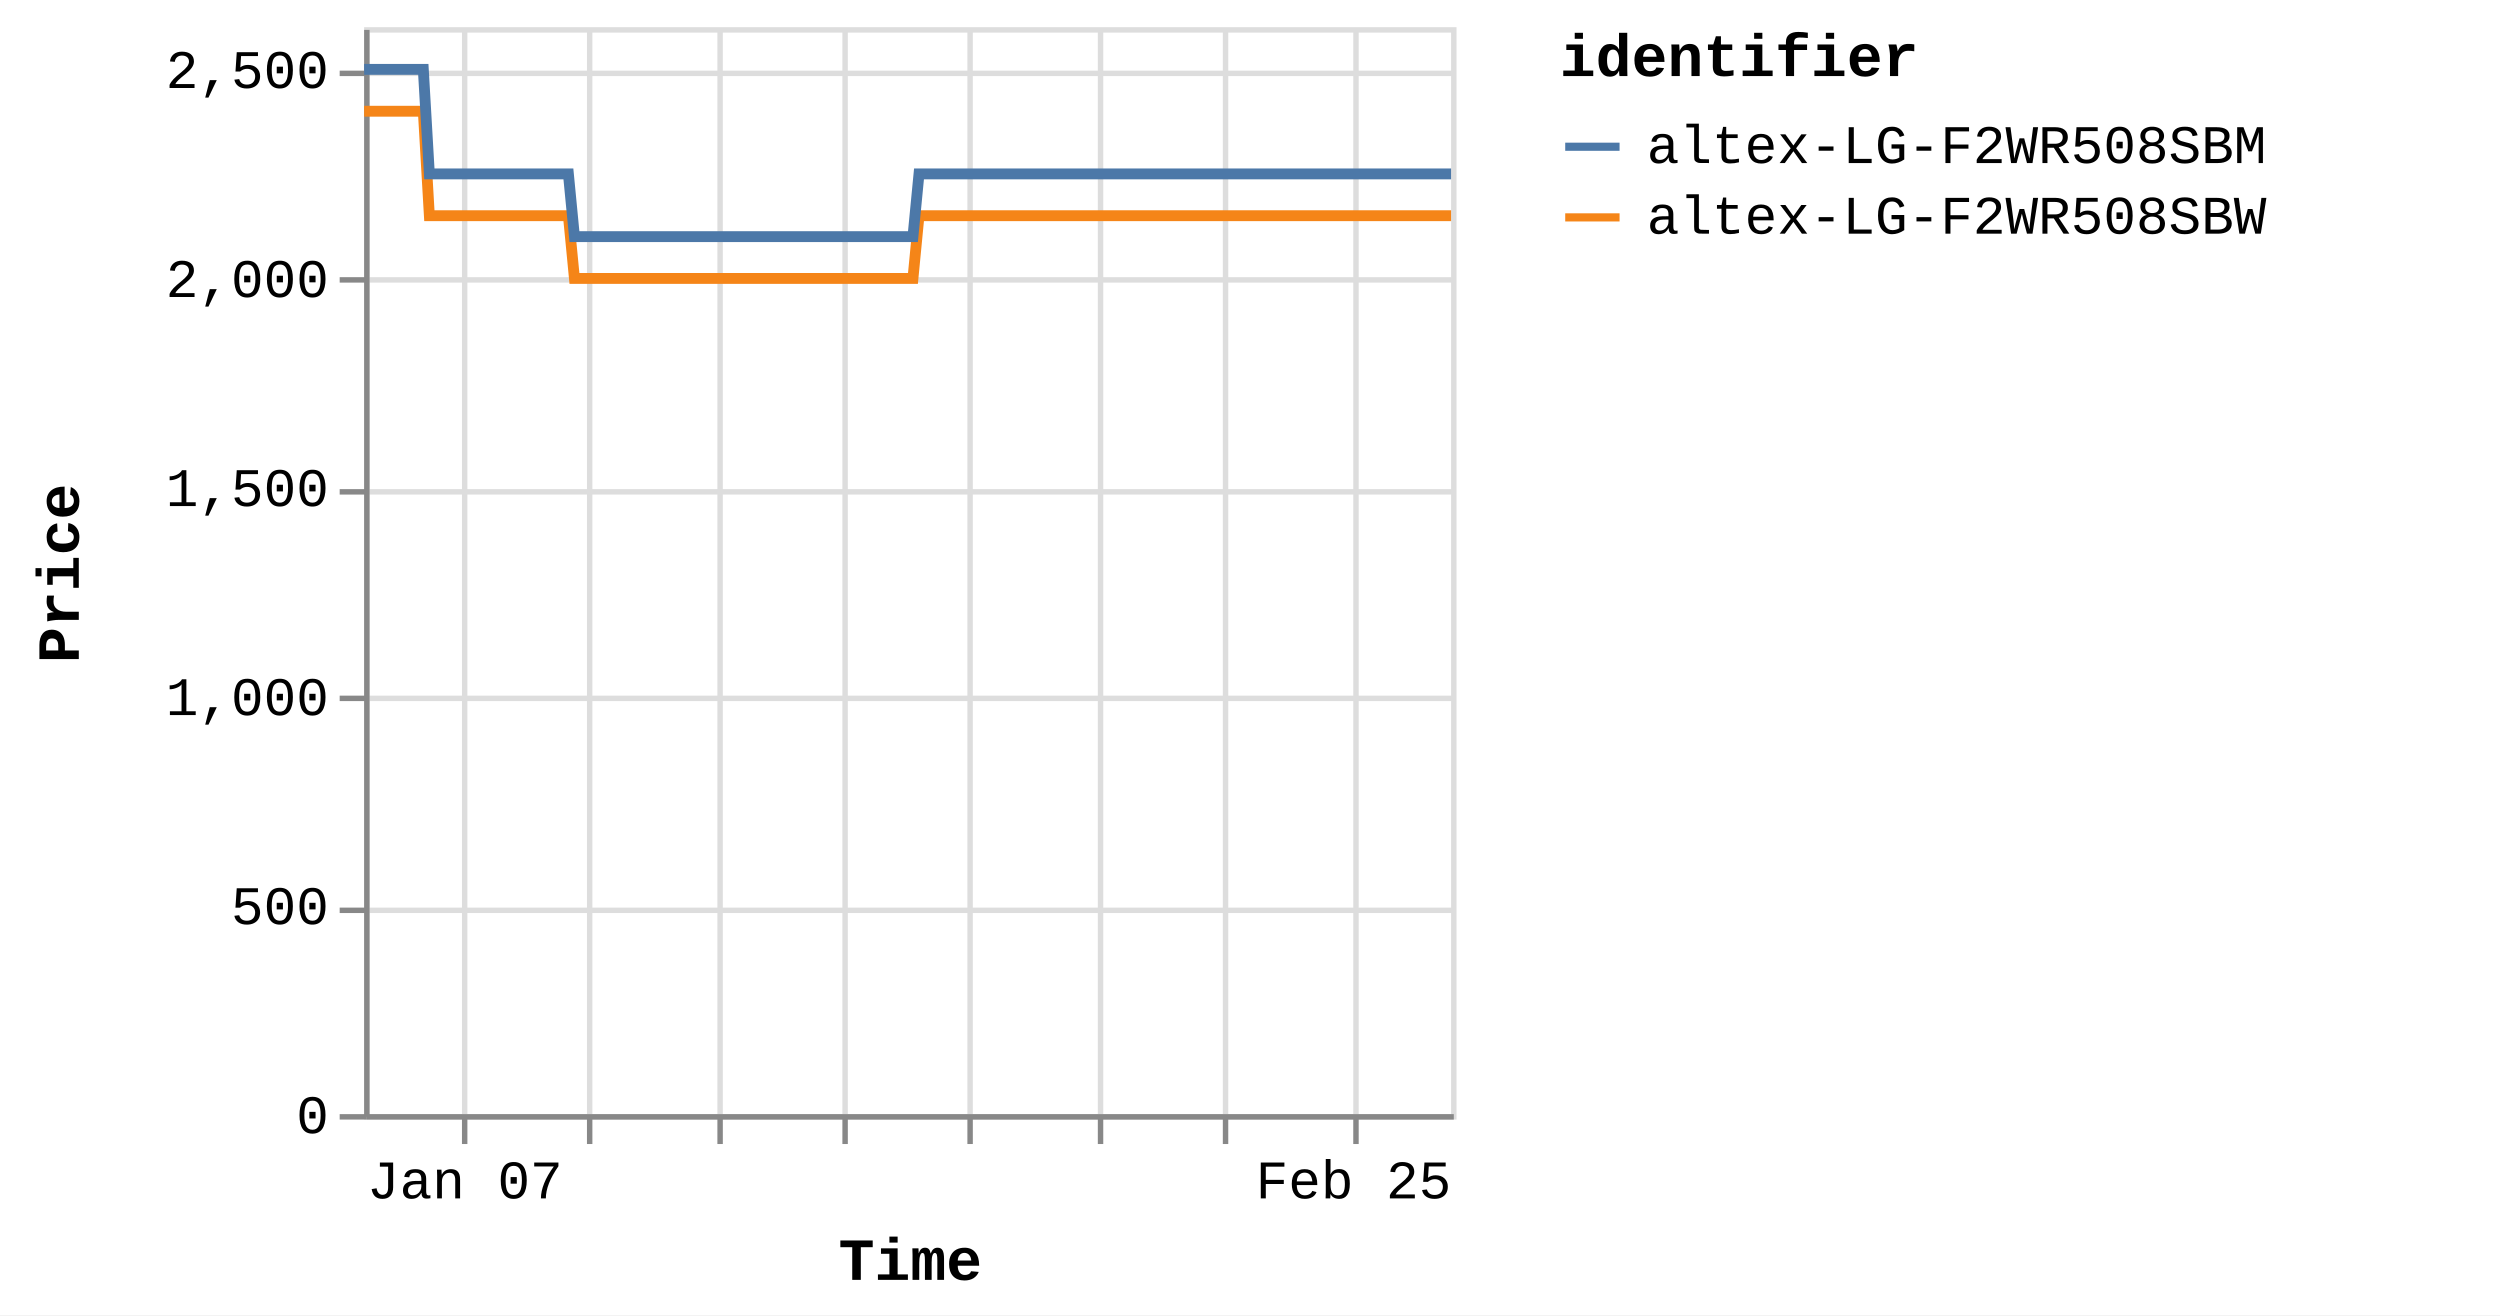
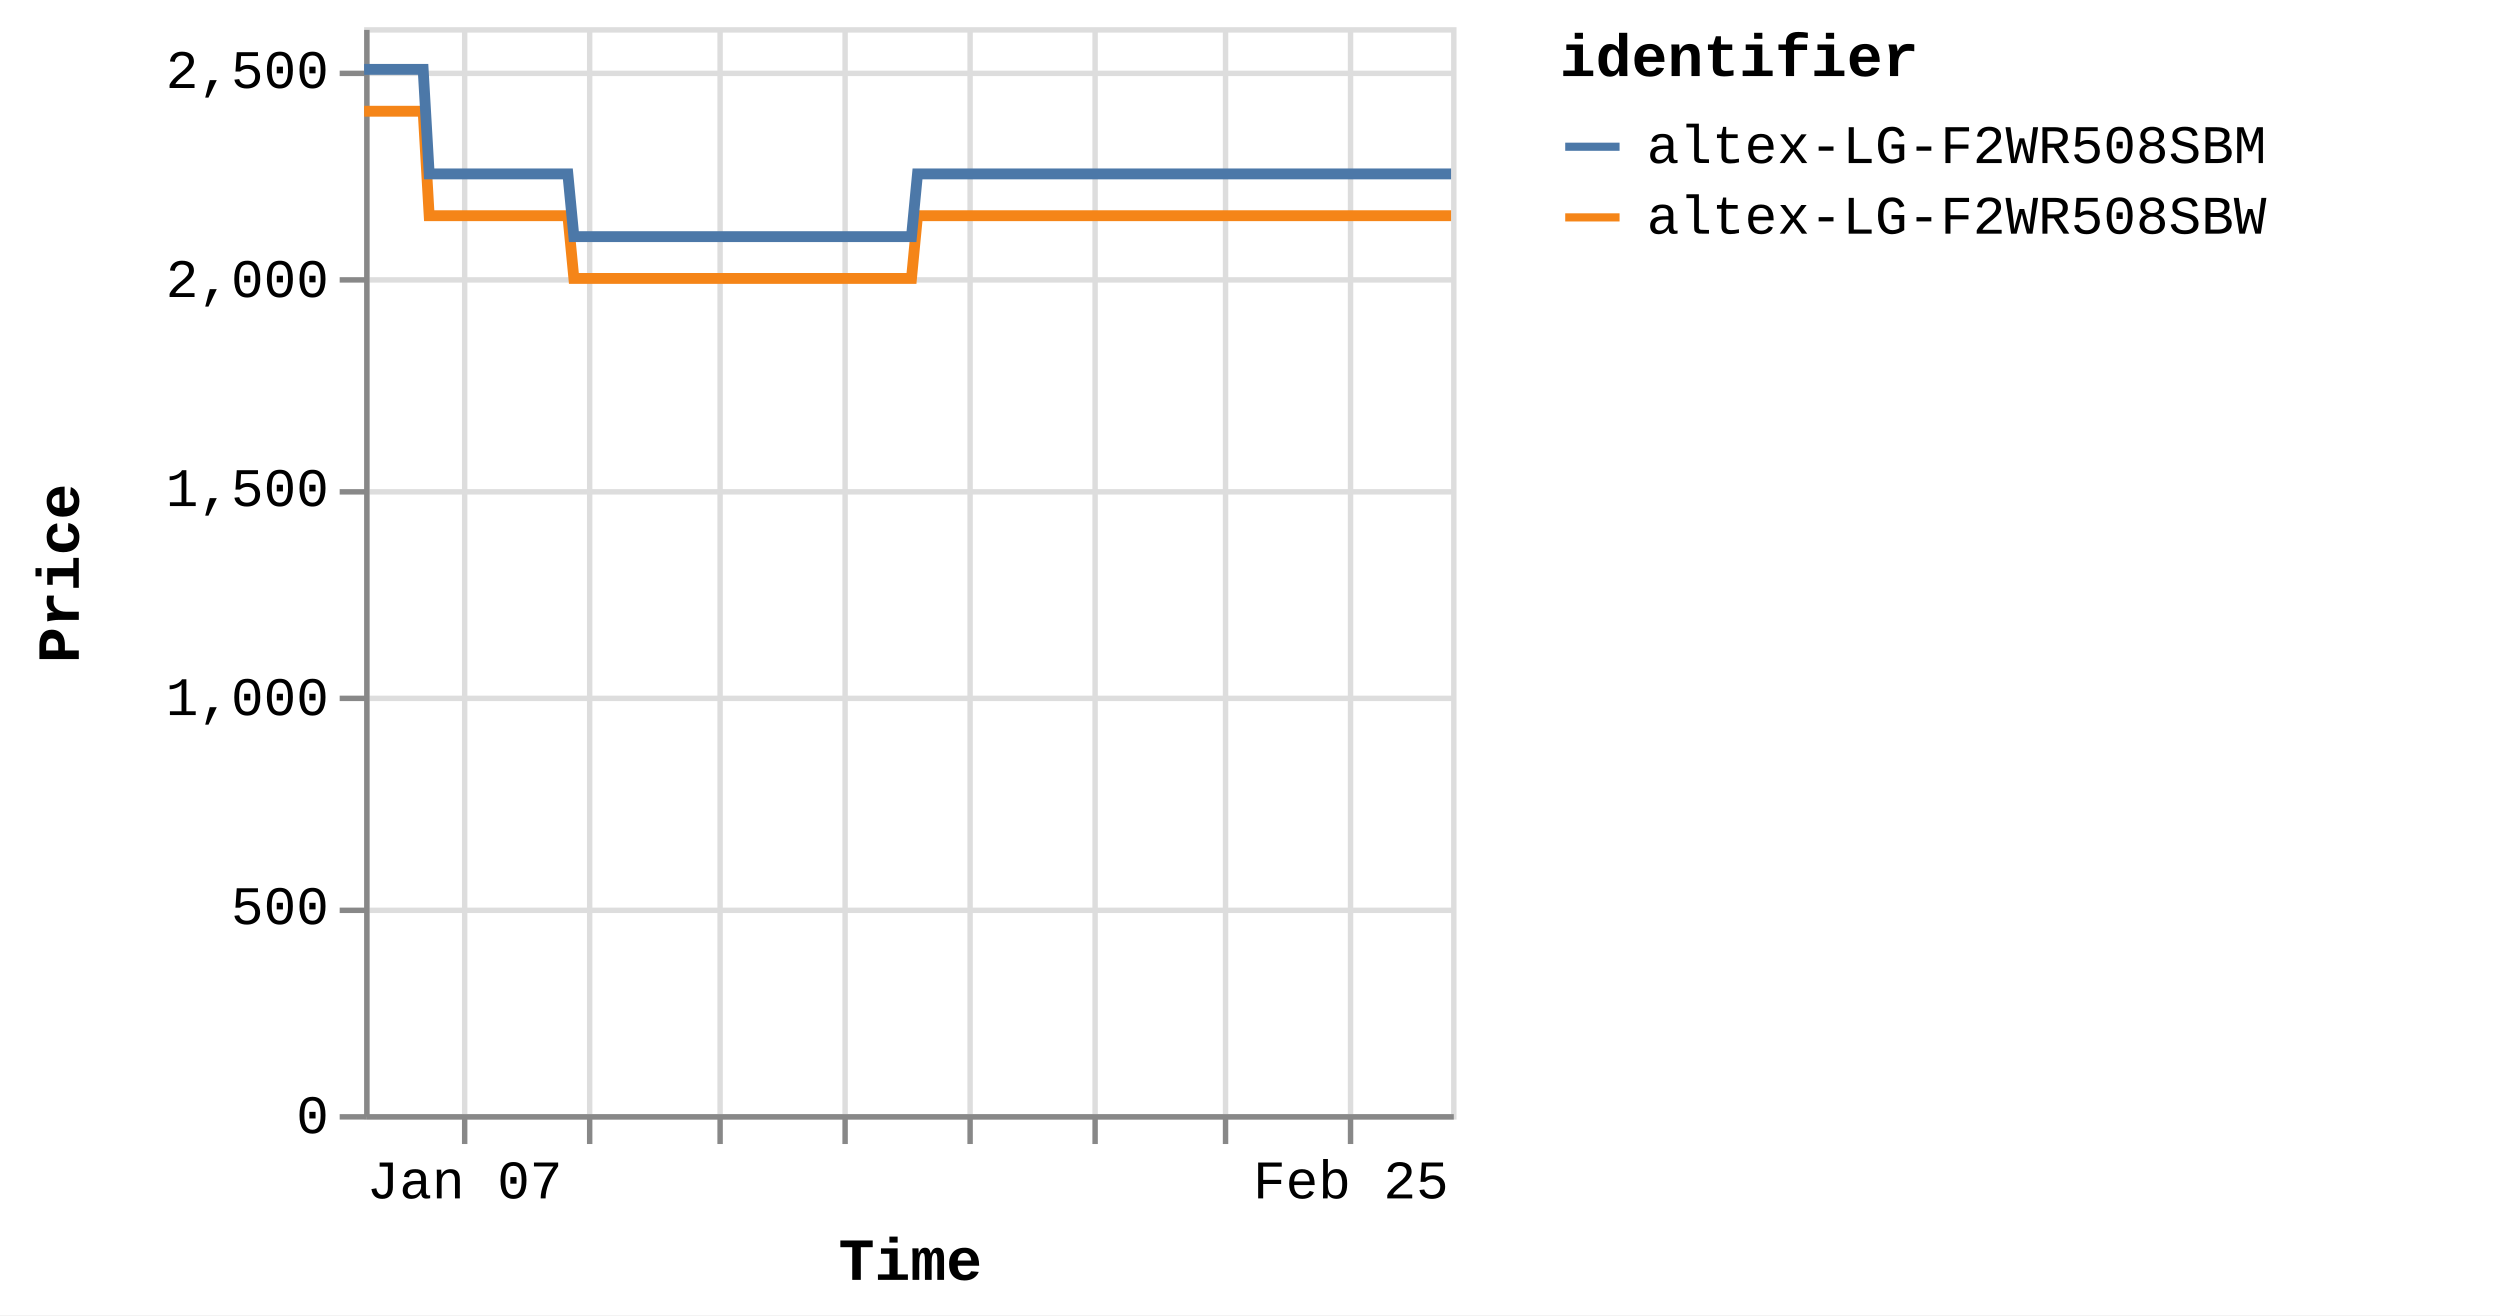
<svg xmlns="http://www.w3.org/2000/svg" version="1.1" class="marks" width="460" height="242" viewBox="0 0 460 242">
  <rect width="460" height="242" fill="white" />
  <g fill="none" stroke-miterlimit="10" transform="translate(67,5)">
    <g class="mark-group role-frame root" role="graphics-object" aria-roledescription="group mark container">
      <g transform="translate(0,0)">
        <path class="background" aria-hidden="true" d="M0.5,0.5h200v200h-200Z" stroke="#ddd" />
        <g>
          <g class="mark-group role-axis" aria-hidden="true">
            <g transform="translate(0.5,200.5)">
              <path class="background" aria-hidden="true" d="M0,0h0v0h0Z" pointer-events="none" />
              <g>
                <g class="mark-rule role-axis-grid" pointer-events="none">
                  <line transform="translate(18,-200)" x2="0" y2="200" stroke="#ddd" stroke-width="1" opacity="1" />
                  <line transform="translate(41,-200)" x2="0" y2="200" stroke="#ddd" stroke-width="1" opacity="1" />
                  <line transform="translate(65,-200)" x2="0" y2="200" stroke="#ddd" stroke-width="1" opacity="1" />
                  <line transform="translate(88,-200)" x2="0" y2="200" stroke="#ddd" stroke-width="1" opacity="1" />
                  <line transform="translate(111,-200)" x2="0" y2="200" stroke="#ddd" stroke-width="1" opacity="1" />
-                   <line transform="translate(135,-200)" x2="0" y2="200" stroke="#ddd" stroke-width="1" opacity="1" />
+                   <line transform="translate(134,-200)" x2="0" y2="200" stroke="#ddd" stroke-width="1" opacity="1" />
                  <line transform="translate(158,-200)" x2="0" y2="200" stroke="#ddd" stroke-width="1" opacity="1" />
-                   <line transform="translate(182,-200)" x2="0" y2="200" stroke="#ddd" stroke-width="1" opacity="1" />
+                   <line transform="translate(181,-200)" x2="0" y2="200" stroke="#ddd" stroke-width="1" opacity="1" />
                </g>
              </g>
              <path class="foreground" aria-hidden="true" d="" pointer-events="none" display="none" />
            </g>
          </g>
          <g class="mark-group role-axis" aria-hidden="true">
            <g transform="translate(0.5,0.5)">
              <path class="background" aria-hidden="true" d="M0,0h0v0h0Z" pointer-events="none" />
              <g>
                <g class="mark-rule role-axis-grid" pointer-events="none">
                  <line transform="translate(0,200)" x2="200" y2="0" stroke="#ddd" stroke-width="1" opacity="1" />
                  <line transform="translate(0,162)" x2="200" y2="0" stroke="#ddd" stroke-width="1" opacity="1" />
                  <line transform="translate(0,123)" x2="200" y2="0" stroke="#ddd" stroke-width="1" opacity="1" />
                  <line transform="translate(0,85)" x2="200" y2="0" stroke="#ddd" stroke-width="1" opacity="1" />
                  <line transform="translate(0,46)" x2="200" y2="0" stroke="#ddd" stroke-width="1" opacity="1" />
                  <line transform="translate(0,8)" x2="200" y2="0" stroke="#ddd" stroke-width="1" opacity="1" />
                </g>
              </g>
              <path class="foreground" aria-hidden="true" d="" pointer-events="none" display="none" />
            </g>
          </g>
-           <g class="mark-group role-axis" role="graphics-symbol" aria-roledescription="axis" aria-label="X-axis titled 'Time' for a time scale with values from Monday, 01 January 2024, 2:19:43 PM to Friday, 01 March 2024, 12:48:02 PM">
+           <g class="mark-group role-axis" role="graphics-symbol" aria-roledescription="axis" aria-label="X-axis titled 'Time' for a time scale with values from Monday, 01 January 2024, 2:19:43 PM to Friday, 01 March 2024, 4:38:52 PM">
            <g transform="translate(0.5,200.5)">
              <path class="background" aria-hidden="true" d="M0,0h0v0h0Z" pointer-events="none" />
              <g>
                <g class="mark-rule role-axis-tick" pointer-events="none">
                  <line transform="translate(18,0)" x2="0" y2="5" stroke="#888" stroke-width="1" opacity="1" />
                  <line transform="translate(41,0)" x2="0" y2="5" stroke="#888" stroke-width="1" opacity="1" />
                  <line transform="translate(65,0)" x2="0" y2="5" stroke="#888" stroke-width="1" opacity="1" />
                  <line transform="translate(88,0)" x2="0" y2="5" stroke="#888" stroke-width="1" opacity="1" />
                  <line transform="translate(111,0)" x2="0" y2="5" stroke="#888" stroke-width="1" opacity="1" />
-                   <line transform="translate(135,0)" x2="0" y2="5" stroke="#888" stroke-width="1" opacity="1" />
+                   <line transform="translate(134,0)" x2="0" y2="5" stroke="#888" stroke-width="1" opacity="1" />
                  <line transform="translate(158,0)" x2="0" y2="5" stroke="#888" stroke-width="1" opacity="1" />
-                   <line transform="translate(182,0)" x2="0" y2="5" stroke="#888" stroke-width="1" opacity="1" />
+                   <line transform="translate(181,0)" x2="0" y2="5" stroke="#888" stroke-width="1" opacity="1" />
                </g>
                <g class="mark-text role-axis-label" pointer-events="none">
-                   <text text-anchor="middle" transform="translate(18.02904,15)" font-family="Liberation Mono" font-size="10px" fill="#000" opacity="1">Jan 07</text>
-                   <text text-anchor="middle" transform="translate(41.38716,15)" font-family="Liberation Mono" font-size="10px" fill="#000" opacity="0">Jan 14</text>
-                   <text text-anchor="middle" transform="translate(64.74528,15)" font-family="Liberation Mono" font-size="10px" fill="#000" opacity="0">Jan 21</text>
-                   <text text-anchor="middle" transform="translate(88.1034,15)" font-family="Liberation Mono" font-size="10px" fill="#000" opacity="0">Jan 28</text>
-                   <text text-anchor="middle" transform="translate(111.4615,15)" font-family="Liberation Mono" font-size="10px" fill="#000" opacity="0">Feb 04</text>
-                   <text text-anchor="middle" transform="translate(134.8196,15)" font-family="Liberation Mono" font-size="10px" fill="#000" opacity="0">Feb 11</text>
-                   <text text-anchor="middle" transform="translate(158.1778,15)" font-family="Liberation Mono" font-size="10px" fill="#000" opacity="0">Feb 18</text>
-                   <text text-anchor="middle" transform="translate(181.5359,15)" font-family="Liberation Mono" font-size="10px" fill="#000" opacity="1">Feb 25</text>
+                   <text text-anchor="middle" transform="translate(17.98095,15)" font-family="Liberation Mono" font-size="10px" fill="#000" opacity="1">Jan 07</text>
+                   <text text-anchor="middle" transform="translate(41.27677,15)" font-family="Liberation Mono" font-size="10px" fill="#000" opacity="0">Jan 14</text>
+                   <text text-anchor="middle" transform="translate(64.57258,15)" font-family="Liberation Mono" font-size="10px" fill="#000" opacity="0">Jan 21</text>
+                   <text text-anchor="middle" transform="translate(87.8684,15)" font-family="Liberation Mono" font-size="10px" fill="#000" opacity="0">Jan 28</text>
+                   <text text-anchor="middle" transform="translate(111.1642,15)" font-family="Liberation Mono" font-size="10px" fill="#000" opacity="0">Feb 04</text>
+                   <text text-anchor="middle" transform="translate(134.46,15)" font-family="Liberation Mono" font-size="10px" fill="#000" opacity="0">Feb 11</text>
+                   <text text-anchor="middle" transform="translate(157.7558,15)" font-family="Liberation Mono" font-size="10px" fill="#000" opacity="0">Feb 18</text>
+                   <text text-anchor="middle" transform="translate(181.0517,15)" font-family="Liberation Mono" font-size="10px" fill="#000" opacity="1">Feb 25</text>
                </g>
                <g class="mark-rule role-axis-domain" pointer-events="none">
                  <line transform="translate(0,0)" x2="200" y2="0" stroke="#888" stroke-width="1" opacity="1" />
                </g>
                <g class="mark-text role-axis-title" pointer-events="none">
                  <text text-anchor="middle" transform="translate(100,30)" font-family="Liberation Mono" font-size="11px" font-weight="bold" fill="#000" opacity="1">Time</text>
                </g>
              </g>
              <path class="foreground" aria-hidden="true" d="" pointer-events="none" display="none" />
            </g>
          </g>
          <g class="mark-group role-axis" role="graphics-symbol" aria-roledescription="axis" aria-label="Y-axis titled 'Price' for a linear scale with values from 0 to 2,600">
            <g transform="translate(0.5,0.5)">
              <path class="background" aria-hidden="true" d="M0,0h0v0h0Z" pointer-events="none" />
              <g>
                <g class="mark-rule role-axis-tick" pointer-events="none">
                  <line transform="translate(0,200)" x2="-5" y2="0" stroke="#888" stroke-width="1" opacity="1" />
                  <line transform="translate(0,162)" x2="-5" y2="0" stroke="#888" stroke-width="1" opacity="1" />
                  <line transform="translate(0,123)" x2="-5" y2="0" stroke="#888" stroke-width="1" opacity="1" />
                  <line transform="translate(0,85)" x2="-5" y2="0" stroke="#888" stroke-width="1" opacity="1" />
                  <line transform="translate(0,46)" x2="-5" y2="0" stroke="#888" stroke-width="1" opacity="1" />
                  <line transform="translate(0,8)" x2="-5" y2="0" stroke="#888" stroke-width="1" opacity="1" />
                </g>
                <g class="mark-text role-axis-label" pointer-events="none">
                  <text text-anchor="end" transform="translate(-7,203)" font-family="Liberation Mono" font-size="10px" fill="#000" opacity="1">0</text>
                  <text text-anchor="end" transform="translate(-7,164.5385)" font-family="Liberation Mono" font-size="10px" fill="#000" opacity="1">500</text>
                  <text text-anchor="end" transform="translate(-7,126.0769)" font-family="Liberation Mono" font-size="10px" fill="#000" opacity="1">1,000</text>
                  <text text-anchor="end" transform="translate(-7,87.61538)" font-family="Liberation Mono" font-size="10px" fill="#000" opacity="1">1,500</text>
                  <text text-anchor="end" transform="translate(-7,49.15385)" font-family="Liberation Mono" font-size="10px" fill="#000" opacity="1">2,000</text>
                  <text text-anchor="end" transform="translate(-7,10.69231)" font-family="Liberation Mono" font-size="10px" fill="#000" opacity="1">2,500</text>
                </g>
                <g class="mark-rule role-axis-domain" pointer-events="none">
                  <line transform="translate(0,200)" x2="0" y2="-200" stroke="#888" stroke-width="1" opacity="1" />
                </g>
                <g class="mark-text role-axis-title" pointer-events="none">
                  <text text-anchor="middle" transform="translate(-51,100) rotate(-90) translate(0,-2)" font-family="Liberation Mono" font-size="11px" font-weight="bold" fill="#000" opacity="1">Price</text>
                </g>
              </g>
              <path class="foreground" aria-hidden="true" d="" pointer-events="none" display="none" />
            </g>
          </g>
          <g class="mark-group role-scope pathgroup" role="graphics-object" aria-roledescription="group mark container">
            <g transform="translate(0,0)">
              <path class="background" aria-hidden="true" d="M0,0h200v200h-200Z" />
              <g>
                <g class="mark-line role-mark marks" role="graphics-object" aria-roledescription="line mark container">
-                   <path aria-label="Time: Jan 01, 2024; Price: 2399; identifier: altex-LG-F2WR508SBW" role="graphics-symbol" aria-roledescription="line mark" d="M0,15.462L0.349,15.462L0.878,15.462L1.99,15.462L2.547,15.462L3.131,15.462L3.663,15.462L4.214,15.462L5.327,15.462L5.884,15.462L6.469,15.462L7,15.462L7.55,15.462L8.664,15.462L9.221,15.462L9.805,15.462L10.341,15.462L10.889,15.462L12.002,34.692L12.558,34.692L13.142,34.692L13.676,34.692L14.225,34.692L15.338,34.692L15.894,34.692L16.477,34.692L17.01,34.692L17.562,34.692L18.677,34.692L19.23,34.692L19.813,34.692L20.348,34.692L20.899,34.692L22.014,34.692L22.572,34.692L23.157,34.692L23.689,34.692L24.235,34.692L25.352,34.692L25.907,34.692L26.499,34.692L27.027,34.692L27.572,34.692L28.688,34.692L29.245,34.692L29.83,34.692L30.361,34.692L30.909,34.692L32.024,34.692L32.581,34.692L33.168,34.692L33.7,34.692L34.246,34.692L35.361,34.692L35.918,34.692L36.502,34.692L37.035,34.692L37.583,34.692L38.696,46.231L39.251,46.231L39.834,46.231L40.369,46.231L40.919,46.231L42.035,46.231L42.588,46.231L43.171,46.231L43.704,46.231L44.257,46.231L45.373,46.231L45.93,46.231L46.517,46.231L47.048,46.231L47.593,46.231L48.708,46.231L49.267,46.231L49.852,46.231L50.385,46.231L50.93,46.231L52.045,46.231L52.604,46.231L53.19,46.231L53.721,46.231L54.267,46.231L55.382,46.231L55.938,46.231L56.525,46.231L57.056,46.231L57.606,46.231L58.719,46.231L59.276,46.231L59.862,46.231L60.395,46.231L60.941,46.231L62.056,46.231L62.609,46.231L63.193,46.231L63.729,46.231L64.279,46.231L65.391,46.231L65.947,46.231L66.529,46.231L67.064,46.231L67.615,46.231L68.733,46.231L69.29,46.231L69.877,46.231L70.405,46.231L70.952,46.231L72.067,46.231L72.626,46.231L73.212,46.231L73.744,46.231L74.289,46.231L75.405,46.231L75.962,46.231L76.549,46.231L77.08,46.231L77.626,46.231L78.743,46.231L79.298,46.231L79.886,46.231L80.419,46.231L80.962,46.231L82.076,46.231L82.634,46.231L83.211,46.231L83.745,46.231L84.301,46.231L85.411,46.231L85.969,46.231L86.54,46.231L87.08,46.231L87.635,46.231L88.749,46.231L89.305,46.231L89.878,46.231L90.417,46.231L90.973,46.231L92.085,46.231L92.643,46.231L93.22,46.231L93.755,46.231L94.31,46.231L95.421,46.231L95.978,46.231L96.556,46.231L97.098,46.231L97.646,46.231L98.758,46.231L99.315,46.231L99.894,46.231L100.428,46.231L100.983,46.231L102.096,34.692L102.652,34.692L103.231,34.692L103.764,34.692L104.32,34.692L105.434,34.692L105.989,34.692L106.567,34.692L107.1,34.692L107.657,34.692L108.77,34.692L109.326,34.692L109.899,34.692L110.438,34.692L110.996,34.692L112.109,34.692L112.663,34.692L113.236,34.692L113.774,34.692L114.331,34.692L115.443,34.692L116.001,34.692L116.58,34.692L117.113,34.692L117.668,34.692L118.78,34.692L119.336,34.692L119.916,34.692L120.45,34.692L121.005,34.692L122.117,34.692L122.674,34.692L123.251,34.692L123.789,34.692L124.342,34.692L125.454,34.692L126.012,34.692L126.588,34.692L127.125,34.692L127.678,34.692L128.791,34.692L129.348,34.692L129.923,34.692L130.46,34.692L131.017,34.692L132.127,34.692L132.683,34.692L133.259,34.692L133.796,34.692L134.353,34.692L135.467,34.692L136.021,34.692L136.594,34.692L137.133,34.692L137.689,34.692L138.802,34.692L139.358,34.692L139.939,34.692L140.471,34.692L141.026,34.692L142.137,34.692L142.694,34.692L143.272,34.692L143.815,34.692L144.363,34.692L145.475,34.692L146.032,34.692L146.61,34.692L147.145,34.692L147.699,34.692L149.368,34.692L149.947,34.692L150.481,34.692L151.037,34.692L152.15,34.692L152.706,34.692L153.284,34.692L153.821,34.692L154.374,34.692L155.487,34.692L156.041,34.692L156.615,34.692L157.154,34.692L157.71,34.692L158.823,34.692L159.382,34.692L159.953,34.692L160.492,34.692L161.048,34.692L162.16,34.692L162.718,34.692L163.297,34.692L163.835,34.692L164.384,34.692L165.498,34.692L166.053,34.692L166.63,34.692L167.167,34.692L167.723,34.692L168.833,34.692L169.39,34.692L169.969,34.692L170.504,34.692L171.059,34.692L172.171,34.692L172.726,34.692L173.305,34.692L173.841,34.692L174.395,34.692L175.507,34.692L176.063,34.692L176.64,34.692L177.175,34.692L177.735,34.692L178.844,34.692L179.4,34.692L179.973,34.692L180.512,34.692L181.068,34.692L182.18,34.692L182.738,34.692L183.31,34.692L183.852,34.692L184.405,34.692L185.517,34.692L186.076,34.692L186.653,34.692L187.188,34.692L187.742,34.692L188.855,34.692L189.412,34.692L189.988,34.692L190.525,34.692L191.079,34.692L192.192,34.692L192.748,34.692L193.325,34.692L193.863,34.692L194.416,34.692L195.528,34.692L196.084,34.692L196.66,34.692L197.196,34.692L197.752,34.692L198.865,34.692L199.423,34.692L200,34.692" stroke="#f58518" stroke-width="2" />
+                   <path aria-label="Time: Jan 01, 2024; Price: 2399; identifier: altex-LG-F2WR508SBW" role="graphics-symbol" aria-roledescription="line mark" d="M0,15.462L0.348,15.462L0.875,15.462L1.985,15.462L2.54,15.462L3.123,15.462L3.653,15.462L4.203,15.462L5.313,15.462L5.868,15.462L6.452,15.462L6.982,15.462L7.53,15.462L8.641,15.462L9.196,15.462L9.779,15.462L10.313,15.462L10.86,15.462L11.97,34.692L12.525,34.692L13.107,34.692L13.64,34.692L14.187,34.692L15.297,34.692L15.851,34.692L16.433,34.692L16.965,34.692L17.515,34.692L18.628,34.692L19.179,34.692L19.76,34.692L20.293,34.692L20.843,34.692L21.955,34.692L22.511,34.692L23.095,34.692L23.626,34.692L24.17,34.692L25.284,34.692L25.838,34.692L26.429,34.692L26.954,34.692L27.499,34.692L28.612,34.692L29.167,34.692L29.751,34.692L30.28,34.692L30.827,34.692L31.939,34.692L32.494,34.692L33.079,34.692L33.61,34.692L34.155,34.692L35.267,34.692L35.822,34.692L36.405,34.692L36.937,34.692L37.483,34.692L38.593,46.231L39.147,46.231L39.728,46.231L40.261,46.231L40.81,46.231L41.923,46.231L42.474,46.231L43.055,46.231L43.588,46.231L44.138,46.231L45.252,46.231L45.807,46.231L46.393,46.231L46.922,46.231L47.466,46.231L48.578,46.231L49.136,46.231L49.719,46.231L50.251,46.231L50.795,46.231L51.907,46.231L52.464,46.231L53.048,46.231L53.578,46.231L54.123,46.231L55.234,46.231L55.789,46.231L56.374,46.231L56.904,46.231L57.452,46.231L58.563,46.231L59.118,46.231L59.703,46.231L60.234,46.231L60.778,46.231L61.891,46.231L62.442,46.231L63.024,46.231L63.559,46.231L64.107,46.231L65.216,46.231L65.771,46.231L66.352,46.231L66.885,46.231L67.435,46.231L68.549,46.231L69.105,46.231L69.69,46.231L70.217,46.231L70.763,46.231L71.875,46.231L72.432,46.231L73.017,46.231L73.548,46.231L74.09,46.231L75.204,46.231L75.76,46.231L76.345,46.231L76.874,46.231L77.419,46.231L78.533,46.231L79.086,46.231L79.673,46.231L80.204,46.231L80.746,46.231L81.857,46.231L82.414,46.231L82.989,46.231L83.521,46.231L84.076,46.231L85.183,46.231L85.74,46.231L86.309,46.231L86.848,46.231L87.401,46.231L88.512,46.231L89.067,46.231L89.639,46.231L90.176,46.231L90.731,46.231L91.84,46.231L92.396,46.231L92.972,46.231L93.505,46.231L94.059,46.231L95.167,46.231L95.722,46.231L96.299,46.231L96.839,46.231L97.386,46.231L98.495,46.231L99.05,46.231L99.628,46.231L100.16,46.231L100.714,46.231L101.823,34.692L102.378,34.692L102.956,34.692L103.487,34.692L104.042,34.692L105.152,34.692L105.706,34.692L106.283,34.692L106.815,34.692L107.37,34.692L108.48,34.692L109.035,34.692L109.606,34.692L110.143,34.692L110.7,34.692L111.81,34.692L112.363,34.692L112.934,34.692L113.471,34.692L114.026,34.692L115.135,34.692L115.692,34.692L116.269,34.692L116.801,34.692L117.354,34.692L118.463,34.692L119.018,34.692L119.596,34.692L120.128,34.692L120.682,34.692L121.791,34.692L122.347,34.692L122.923,34.692L123.459,34.692L124.01,34.692L125.119,34.692L125.676,34.692L126.251,34.692L126.786,34.692L127.338,34.692L128.448,34.692L129.003,34.692L129.577,34.692L130.112,34.692L130.668,34.692L131.775,34.692L132.329,34.692L132.903,34.692L133.439,34.692L133.994,34.692L135.106,34.692L135.659,34.692L136.23,34.692L136.767,34.692L137.322,34.692L138.432,34.692L138.986,34.692L139.566,34.692L140.096,34.692L140.65,34.692L141.758,34.692L142.314,34.692L142.89,34.692L143.431,34.692L143.978,34.692L145.087,34.692L145.642,34.692L146.219,34.692L146.753,34.692L147.305,34.692L148.97,34.692L149.547,34.692L150.08,34.692L150.634,34.692L151.744,34.692L152.298,34.692L152.875,34.692L153.41,34.692L153.962,34.692L155.073,34.692L155.625,34.692L156.197,34.692L156.735,34.692L157.289,34.692L158.4,34.692L158.957,34.692L159.526,34.692L160.064,34.692L160.618,34.692L161.727,34.692L162.284,34.692L162.861,34.692L163.398,34.692L163.945,34.692L165.057,34.692L165.61,34.692L166.185,34.692L166.721,34.692L167.275,34.692L168.383,34.692L168.938,34.692L169.516,34.692L170.05,34.692L170.603,34.692L171.711,34.692L172.265,34.692L172.843,34.692L173.377,34.692L173.93,34.692L175.039,34.692L175.594,34.692L176.168,34.692L176.703,34.692L177.261,34.692L178.367,34.692L178.922,34.692L179.493,34.692L180.031,34.692L180.585,34.692L181.695,34.692L182.251,34.692L182.821,34.692L183.362,34.692L183.913,34.692L185.023,34.692L185.579,34.692L186.155,34.692L186.689,34.692L187.241,34.692L188.351,34.692L188.906,34.692L189.481,34.692L190.017,34.692L190.569,34.692L191.679,34.692L192.233,34.692L192.809,34.692L193.346,34.692L193.898,34.692L195.007,34.692L195.561,34.692L196.136,34.692L196.67,34.692L197.225,34.692L198.334,34.692L198.891,34.692L199.466,34.692L200,34.692" stroke="#f58518" stroke-width="2" />
                </g>
              </g>
              <path class="foreground" aria-hidden="true" d="" display="none" />
            </g>
            <g transform="translate(0,0)">
              <path class="background" aria-hidden="true" d="M0,0h200v200h-200Z" />
              <g>
                <g class="mark-line role-mark marks" role="graphics-object" aria-roledescription="line mark container">
-                   <path aria-label="Time: Jan 01, 2024; Price: 2499; identifier: altex-LG-F2WR508SBM" role="graphics-symbol" aria-roledescription="line mark" d="M0,7.769L0.349,7.769L0.878,7.769L1.99,7.769L2.547,7.769L3.131,7.769L3.663,7.769L4.214,7.769L5.327,7.769L5.884,7.769L6.469,7.769L7.001,7.769L7.551,7.769L8.664,7.769L9.221,7.769L9.805,7.769L10.341,7.769L10.889,7.769L12.003,27L12.558,27L13.142,27L13.677,27L14.225,27L15.339,27L15.894,27L16.477,27L17.011,27L17.562,27L18.678,27L19.231,27L19.813,27L20.348,27L20.899,27L22.014,27L22.572,27L23.157,27L23.689,27L24.235,27L25.352,27L25.907,27L26.5,27L27.027,27L27.572,27L28.688,27L29.245,27L29.83,27L30.361,27L30.909,27L32.024,27L32.581,27L33.168,27L33.7,27L34.246,27L35.361,27L35.918,27L36.502,27L37.035,27L37.584,27L38.696,38.538L39.252,38.538L39.834,38.538L40.369,38.538L40.92,38.538L42.036,38.538L42.588,38.538L43.171,38.538L43.705,38.538L44.257,38.538L45.373,38.538L45.93,38.538L46.517,38.538L47.048,38.538L47.594,38.538L48.708,38.538L49.267,38.538L49.853,38.538L50.386,38.538L50.931,38.538L52.045,38.538L52.604,38.538L53.19,38.538L53.721,38.538L54.267,38.538L55.382,38.538L55.939,38.538L56.525,38.538L57.056,38.538L57.606,38.538L58.72,38.538L59.276,38.538L59.862,38.538L60.396,38.538L60.941,38.538L62.056,38.538L62.609,38.538L63.193,38.538L63.729,38.538L64.279,38.538L65.391,38.538L65.947,38.538L66.529,38.538L67.064,38.538L67.615,38.538L68.733,38.538L69.29,38.538L69.877,38.538L70.405,38.538L70.952,38.538L72.068,38.538L72.626,38.538L73.213,38.538L73.745,38.538L74.289,38.538L75.405,38.538L75.962,38.538L76.549,38.538L77.08,38.538L77.626,38.538L78.743,38.538L79.298,38.538L79.886,38.538L80.419,38.538L80.963,38.538L82.076,38.538L82.634,38.538L83.211,38.538L83.745,38.538L84.301,38.538L85.411,38.538L85.969,38.538L86.54,38.538L87.08,38.538L87.635,38.538L88.749,38.538L89.305,38.538L89.879,38.538L90.417,38.538L90.973,38.538L92.086,38.538L92.643,38.538L93.22,38.538L93.755,38.538L94.311,38.538L95.422,38.538L95.978,38.538L96.557,38.538L97.098,38.538L97.646,38.538L98.759,38.538L99.315,38.538L99.894,38.538L100.428,38.538L100.983,38.538L102.096,27L102.652,27L103.231,27L103.764,27L104.32,27L105.434,27L105.989,27L106.567,27L107.1,27L107.657,27L108.77,27L109.326,27L109.899,27L110.438,27L110.996,27L112.109,27L112.664,27L113.236,27L113.775,27L114.331,27L115.443,27L116.002,27L116.58,27L117.113,27L117.668,27L118.78,27L119.336,27L119.916,27L120.45,27L121.005,27L122.117,27L122.674,27L123.251,27L123.789,27L124.342,27L125.454,27L126.012,27L126.588,27L127.125,27L127.678,27L128.792,27L129.348,27L129.923,27L130.461,27L131.017,27L132.128,27L132.684,27L133.259,27L133.796,27L134.353,27L135.467,27L136.021,27L136.595,27L137.133,27L137.689,27L138.802,27L139.358,27L139.939,27L140.471,27L141.026,27L142.138,27L142.695,27L143.272,27L143.815,27L144.363,27L145.475,27L146.032,27L146.611,27L147.146,27L147.699,27L149.368,27L149.947,27L150.482,27L151.037,27L152.15,27L152.706,27L153.284,27L153.821,27L154.374,27L155.487,27L156.042,27L156.615,27L157.154,27L157.71,27L158.823,27L159.382,27L159.953,27L160.492,27L161.048,27L162.16,27L162.718,27L163.297,27L163.835,27L164.384,27L165.498,27L166.053,27L166.63,27L167.167,27L167.723,27L168.833,27L169.39,27L169.969,27L170.505,27L171.059,27L172.171,27L172.726,27L173.305,27L173.841,27L174.396,27L175.508,27L176.063,27L176.64,27L177.176,27L177.735,27L178.844,27L179.4,27L179.973,27L180.512,27L181.068,27L182.181,27L182.738,27L183.31,27L183.852,27L184.405,27L185.518,27L186.076,27L186.653,27L187.188,27L187.742,27L188.855,27L189.412,27L189.988,27L190.525,27L191.079,27L192.192,27L192.748,27L193.325,27L193.863,27L194.417,27L195.529,27L196.084,27L196.66,27L197.196,27L197.752,27L198.865,27L199.423,27L200,27" stroke="#4c78a8" stroke-width="2" />
+                   <path aria-label="Time: Jan 01, 2024; Price: 2499; identifier: altex-LG-F2WR508SBM" role="graphics-symbol" aria-roledescription="line mark" d="M0,7.769L0.348,7.769L0.876,7.769L1.985,7.769L2.54,7.769L3.123,7.769L3.653,7.769L4.203,7.769L5.313,7.769L5.868,7.769L6.452,7.769L6.982,7.769L7.53,7.769L8.641,7.769L9.197,7.769L9.779,7.769L10.314,7.769L10.86,7.769L11.971,27L12.525,27L13.107,27L13.64,27L14.187,27L15.298,27L15.851,27L16.433,27L16.965,27L17.515,27L18.628,27L19.179,27L19.76,27L20.293,27L20.843,27L21.955,27L22.511,27L23.095,27L23.626,27L24.17,27L25.284,27L25.838,27L26.429,27L26.955,27L27.499,27L28.612,27L29.167,27L29.751,27L30.28,27L30.827,27L31.939,27L32.494,27L33.08,27L33.61,27L34.155,27L35.267,27L35.822,27L36.405,27L36.937,27L37.483,27L38.593,38.538L39.147,38.538L39.728,38.538L40.261,38.538L40.81,38.538L41.923,38.538L42.475,38.538L43.056,38.538L43.588,38.538L44.139,38.538L45.252,38.538L45.807,38.538L46.393,38.538L46.922,38.538L47.467,38.538L48.578,38.538L49.136,38.538L49.72,38.538L50.252,38.538L50.795,38.538L51.907,38.538L52.464,38.538L53.048,38.538L53.578,38.538L54.123,38.538L55.234,38.538L55.789,38.538L56.374,38.538L56.904,38.538L57.452,38.538L58.563,38.538L59.118,38.538L59.703,38.538L60.234,38.538L60.778,38.538L61.891,38.538L62.442,38.538L63.024,38.538L63.559,38.538L64.107,38.538L65.216,38.538L65.771,38.538L66.352,38.538L66.885,38.538L67.435,38.538L68.549,38.538L69.105,38.538L69.69,38.538L70.217,38.538L70.763,38.538L71.875,38.538L72.432,38.538L73.017,38.538L73.548,38.538L74.09,38.538L75.204,38.538L75.76,38.538L76.345,38.538L76.874,38.538L77.419,38.538L78.533,38.538L79.086,38.538L79.673,38.538L80.205,38.538L80.747,38.538L81.857,38.538L82.414,38.538L82.989,38.538L83.521,38.538L84.076,38.538L85.184,38.538L85.74,38.538L86.309,38.538L86.848,38.538L87.402,38.538L88.512,38.538L89.067,38.538L89.639,38.538L90.176,38.538L90.731,38.538L91.84,38.538L92.396,38.538L92.972,38.538L93.505,38.538L94.059,38.538L95.167,38.538L95.722,38.538L96.299,38.538L96.839,38.538L97.386,38.538L98.495,38.538L99.05,38.538L99.628,38.538L100.16,38.538L100.714,38.538L101.823,27L102.379,27L102.956,27L103.487,27L104.042,27L105.152,27L105.706,27L106.283,27L106.815,27L107.37,27L108.48,27L109.035,27L109.606,27L110.143,27L110.7,27L111.81,27L112.363,27L112.934,27L113.471,27L114.026,27L115.135,27L115.692,27L116.269,27L116.801,27L117.354,27L118.463,27L119.018,27L119.596,27L120.128,27L120.682,27L121.791,27L122.347,27L122.923,27L123.459,27L124.01,27L125.119,27L125.676,27L126.251,27L126.786,27L127.338,27L128.448,27L129.003,27L129.577,27L130.113,27L130.668,27L131.775,27L132.33,27L132.903,27L133.439,27L133.994,27L135.106,27L135.659,27L136.23,27L136.768,27L137.322,27L138.432,27L138.986,27L139.566,27L140.097,27L140.65,27L141.758,27L142.314,27L142.89,27L143.432,27L143.978,27L145.087,27L145.642,27L146.22,27L146.753,27L147.305,27L148.97,27L149.547,27L150.08,27L150.635,27L151.744,27L152.298,27L152.875,27L153.411,27L153.962,27L155.073,27L155.625,27L156.198,27L156.735,27L157.29,27L158.4,27L158.957,27L159.526,27L160.064,27L160.618,27L161.727,27L162.284,27L162.861,27L163.398,27L163.945,27L165.057,27L165.61,27L166.185,27L166.721,27L167.275,27L168.383,27L168.938,27L169.516,27L170.05,27L170.603,27L171.711,27L172.265,27L172.843,27L173.377,27L173.931,27L175.039,27L175.594,27L176.169,27L176.703,27L177.261,27L178.367,27L178.922,27L179.493,27L180.031,27L180.585,27L181.695,27L182.251,27L182.821,27L183.362,27L183.913,27L185.023,27L185.579,27L186.155,27L186.689,27L187.241,27L188.351,27L188.906,27L189.482,27L190.017,27L190.569,27L191.679,27L192.234,27L192.81,27L193.346,27L193.898,27L195.007,27L195.561,27L196.136,27L196.67,27L197.225,27L198.334,27L198.892,27L199.467,27L200,27" stroke="#4c78a8" stroke-width="2" />
                </g>
              </g>
              <path class="foreground" aria-hidden="true" d="" display="none" />
            </g>
          </g>
          <g class="mark-group role-legend" role="graphics-symbol" aria-roledescription="legend" aria-label="Symbol legend titled 'identifier' for stroke color with 2 values: altex-LG-F2WR508SBM, altex-LG-F2WR508SBW">
            <g transform="translate(220,0)">
              <path class="background" aria-hidden="true" d="M0,0h168v40h-168Z" pointer-events="none" />
              <g>
                <g class="mark-group role-legend-entry">
                  <g transform="translate(0,16)">
                    <path class="background" aria-hidden="true" d="M0,0h0v0h0Z" pointer-events="none" />
                    <g>
                      <g class="mark-group role-scope" role="graphics-object" aria-roledescription="group mark container">
                        <g transform="translate(0,0)">
                          <path class="background" aria-hidden="true" d="M0,0h168v11h-168Z" pointer-events="none" opacity="1" />
                          <g>
                            <g class="mark-symbol role-legend-symbol" pointer-events="none">
                              <path transform="translate(6,6)" d="M-5,0L5,0" stroke="#4c78a8" stroke-width="1.5" opacity="1" />
                            </g>
                            <g class="mark-text role-legend-label" pointer-events="none">
                              <text text-anchor="start" transform="translate(16,9)" font-family="Liberation Mono" font-size="10px" fill="#000" opacity="1">altex-LG-F2WR508SBM</text>
                            </g>
                          </g>
                          <path class="foreground" aria-hidden="true" d="" pointer-events="none" display="none" />
                        </g>
                        <g transform="translate(0,13)">
                          <path class="background" aria-hidden="true" d="M0,0h168v11h-168Z" pointer-events="none" opacity="1" />
                          <g>
                            <g class="mark-symbol role-legend-symbol" pointer-events="none">
                              <path transform="translate(6,6)" d="M-5,0L5,0" stroke="#f58518" stroke-width="1.5" opacity="1" />
                            </g>
                            <g class="mark-text role-legend-label" pointer-events="none">
                              <text text-anchor="start" transform="translate(16,9)" font-family="Liberation Mono" font-size="10px" fill="#000" opacity="1">altex-LG-F2WR508SBW</text>
                            </g>
                          </g>
                          <path class="foreground" aria-hidden="true" d="" pointer-events="none" display="none" />
                        </g>
                      </g>
                    </g>
                    <path class="foreground" aria-hidden="true" d="" pointer-events="none" display="none" />
                  </g>
                </g>
                <g class="mark-text role-legend-title" pointer-events="none">
                  <text text-anchor="start" transform="translate(0,9)" font-family="Liberation Mono" font-size="11px" font-weight="bold" fill="#000" opacity="1">identifier</text>
                </g>
              </g>
              <path class="foreground" aria-hidden="true" d="" pointer-events="none" display="none" />
            </g>
          </g>
        </g>
        <path class="foreground" aria-hidden="true" d="" display="none" />
      </g>
    </g>
  </g>
</svg>
